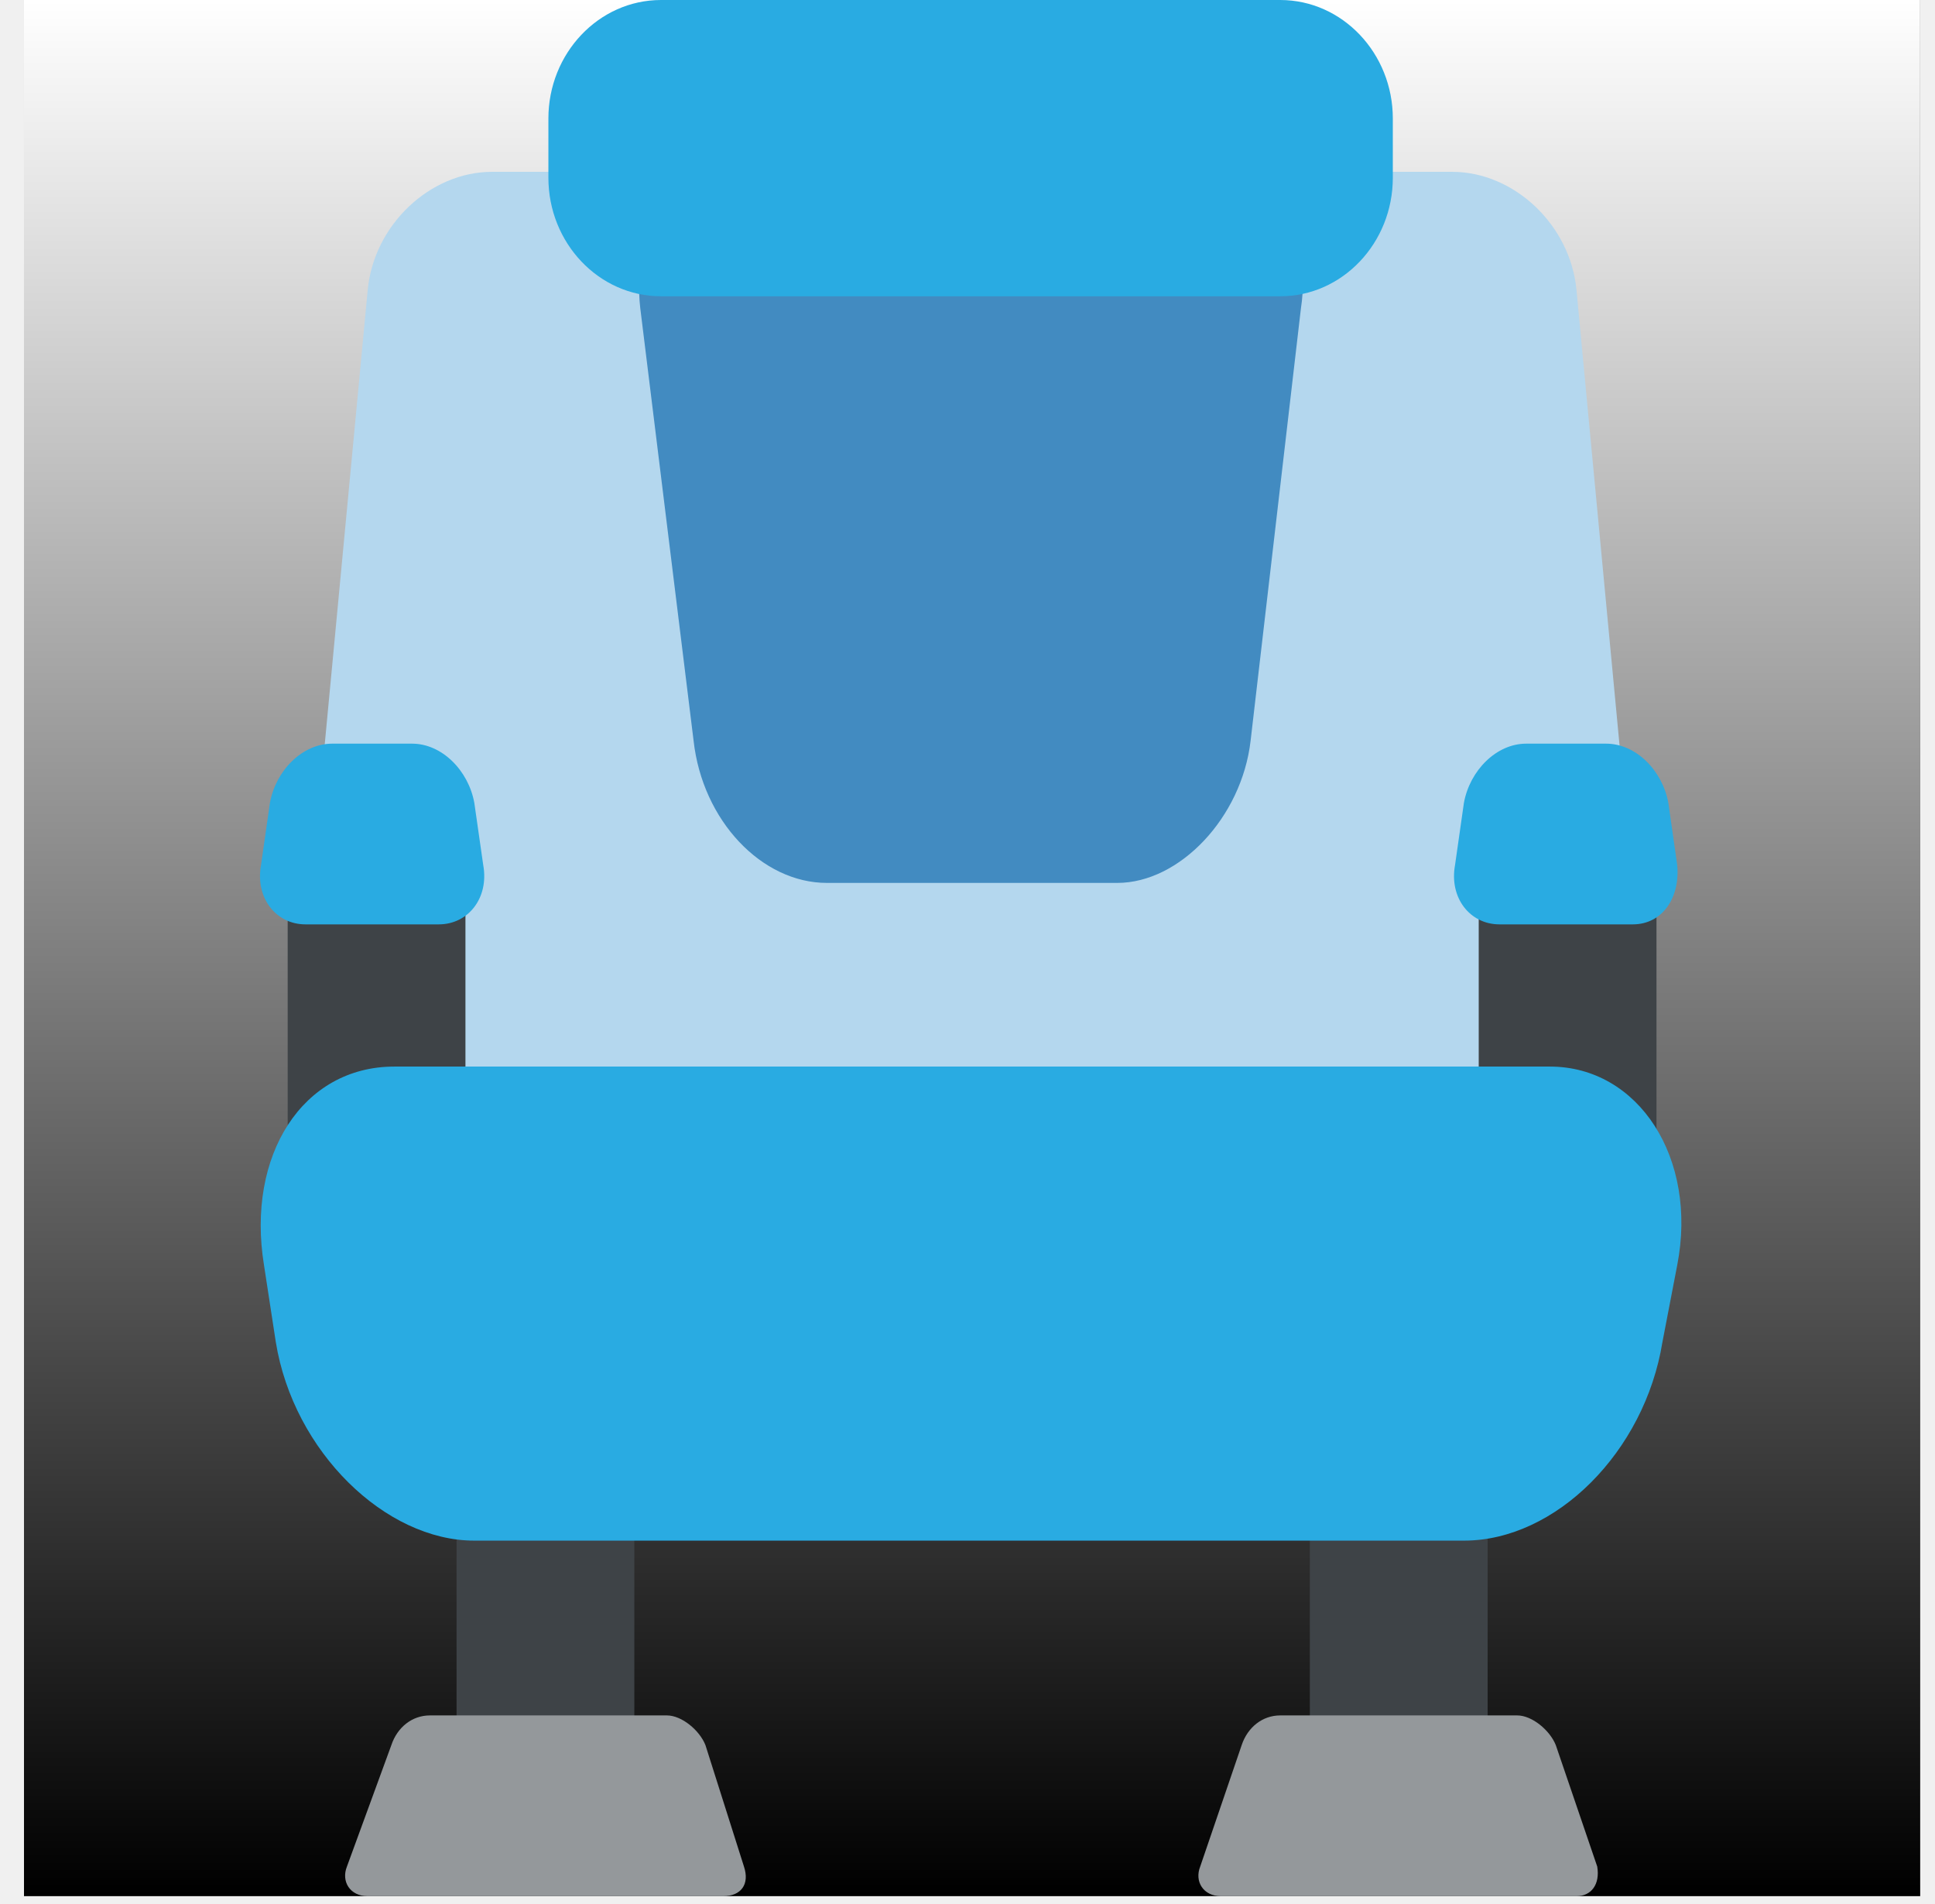
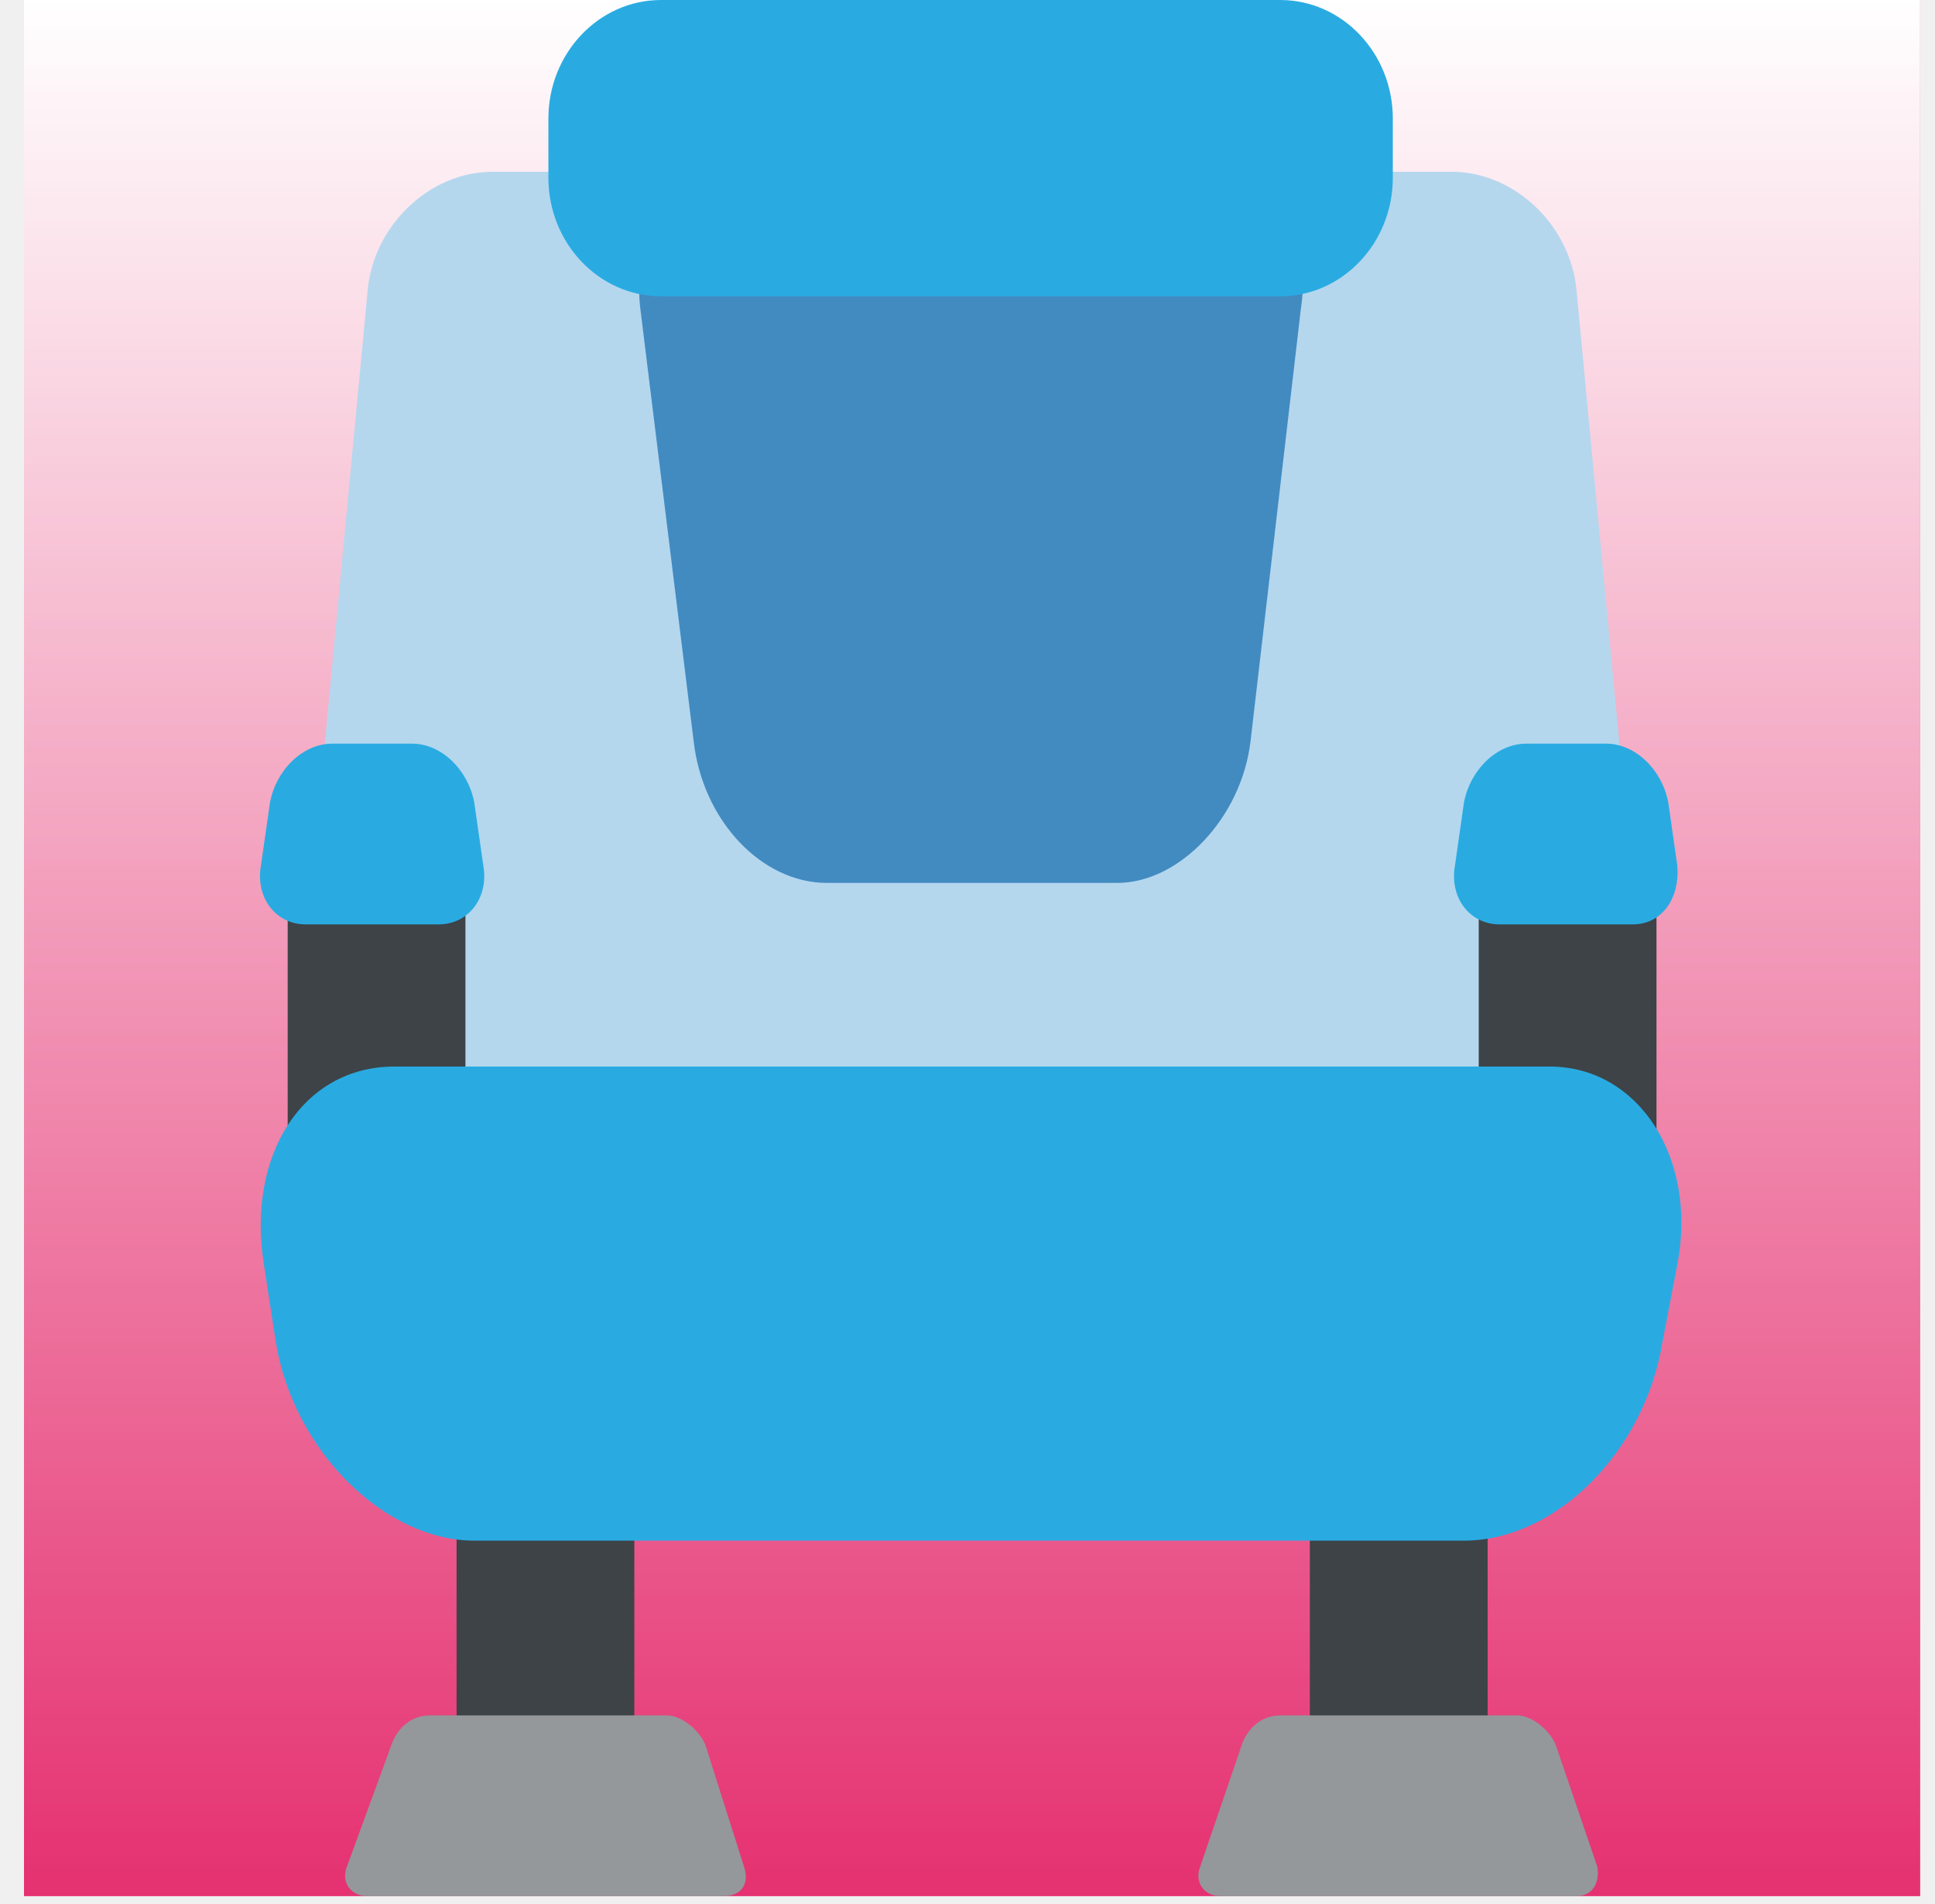
<svg xmlns="http://www.w3.org/2000/svg" width="61" height="60" viewBox="0 0 61 60" fill="none">
  <g clip-path="url(#clip0)">
-     <rect width="59.777" height="59.777" transform="translate(0.756348)" fill="currentColor" />
+     <rect width="59.777" height="59.777" transform="translate(0.756348)" fill="#E53170" />
    <rect width="59.777" height="59.777" transform="translate(0.756348)" fill="url(#paint0_linear)" />
    <path d="M51.66 29.888C51.847 31.943 50.446 33.624 48.484 33.624H12.805C10.844 33.624 9.443 31.943 9.629 29.888L11.591 9.153C11.778 7.098 13.552 5.417 15.514 5.417H45.776C47.737 5.417 49.512 7.098 49.699 9.153L51.66 29.888Z" fill="#B4D7EE" />
    <path d="M9.069 28.487H14.673V35.959H9.069V28.487Z" fill="#3E4347" />
    <path d="M46.616 28.487H52.22V35.959H46.616V28.487Z" fill="#3E4347" />
    <path d="M14.393 47.541H19.997V56.975H14.393V47.541Z" fill="#3E4347" />
    <path d="M41.292 47.541H46.897V56.975H41.292V47.541Z" fill="#3E4347" />
    <path d="M39.425 23.35C39.144 25.779 37.183 27.834 35.221 27.834H26.068C24.013 27.834 22.145 25.872 21.865 23.35L20.184 9.714C19.904 7.285 21.305 5.23 23.266 5.23H37.93C39.985 5.23 41.386 7.285 41.012 9.714L39.425 23.35Z" fill="#428BC1" />
    <path d="M22.238 55.013C22.052 54.546 21.491 54.079 21.024 54.079H13.552C12.992 54.079 12.525 54.453 12.338 55.013L10.937 58.843C10.75 59.31 11.03 59.777 11.591 59.777H22.799C23.359 59.777 23.64 59.403 23.453 58.843L22.238 55.013Z" fill="#94989B" />
    <path d="M50.352 58.843L49.045 55.013C48.858 54.546 48.297 54.079 47.83 54.079H40.358C39.798 54.079 39.331 54.453 39.144 55.013L37.836 58.843C37.65 59.31 37.93 59.777 38.49 59.777H49.698C50.165 59.777 50.446 59.403 50.352 58.843Z" fill="#94989B" />
    <path d="M43.908 5.604C43.908 7.659 42.32 9.34 40.358 9.34H20.838C18.876 9.34 17.288 7.659 17.288 5.604V3.736C17.288 1.681 18.876 0 20.838 0H40.358C42.32 0 43.908 1.681 43.908 3.736V5.604Z" fill="#29ABE2" />
    <path d="M15.234 27.273L14.953 25.312C14.767 24.284 13.926 23.444 12.992 23.444H10.47C9.536 23.444 8.695 24.284 8.509 25.312L8.228 27.273C8.042 28.3 8.695 29.141 9.63 29.141H13.832C14.767 29.141 15.42 28.3 15.234 27.273Z" fill="#29ABE2" />
    <path d="M52.874 27.273L52.594 25.312C52.407 24.284 51.567 23.444 50.633 23.444H48.111C47.177 23.444 46.336 24.284 46.149 25.312L45.869 27.273C45.682 28.3 46.336 29.141 47.27 29.141H51.473C52.407 29.141 52.968 28.3 52.874 27.273Z" fill="#29ABE2" />
    <path d="M48.858 33.624H12.431C9.536 33.624 7.761 36.426 8.322 39.882L8.695 42.311C9.256 45.767 12.151 48.569 14.953 48.569H46.149C49.045 48.569 51.847 45.767 52.407 42.311L52.874 39.882C53.528 36.52 51.66 33.624 48.858 33.624Z" fill="#29ABE2" />
  </g>
  <defs>
    <linearGradient id="paint0_linear" x1="29.888" y1="0" x2="29.888" y2="59.777" gradientUnits="userSpaceOnUse">
      <stop stop-color="white" />
      <stop offset="1" stop-color="white" stop-opacity="0" />
    </linearGradient>
    <clipPath id="clip0">
      <rect width="59.777" height="59.777" fill="white" transform="translate(0.756348)" />
    </clipPath>
  </defs>
</svg>
